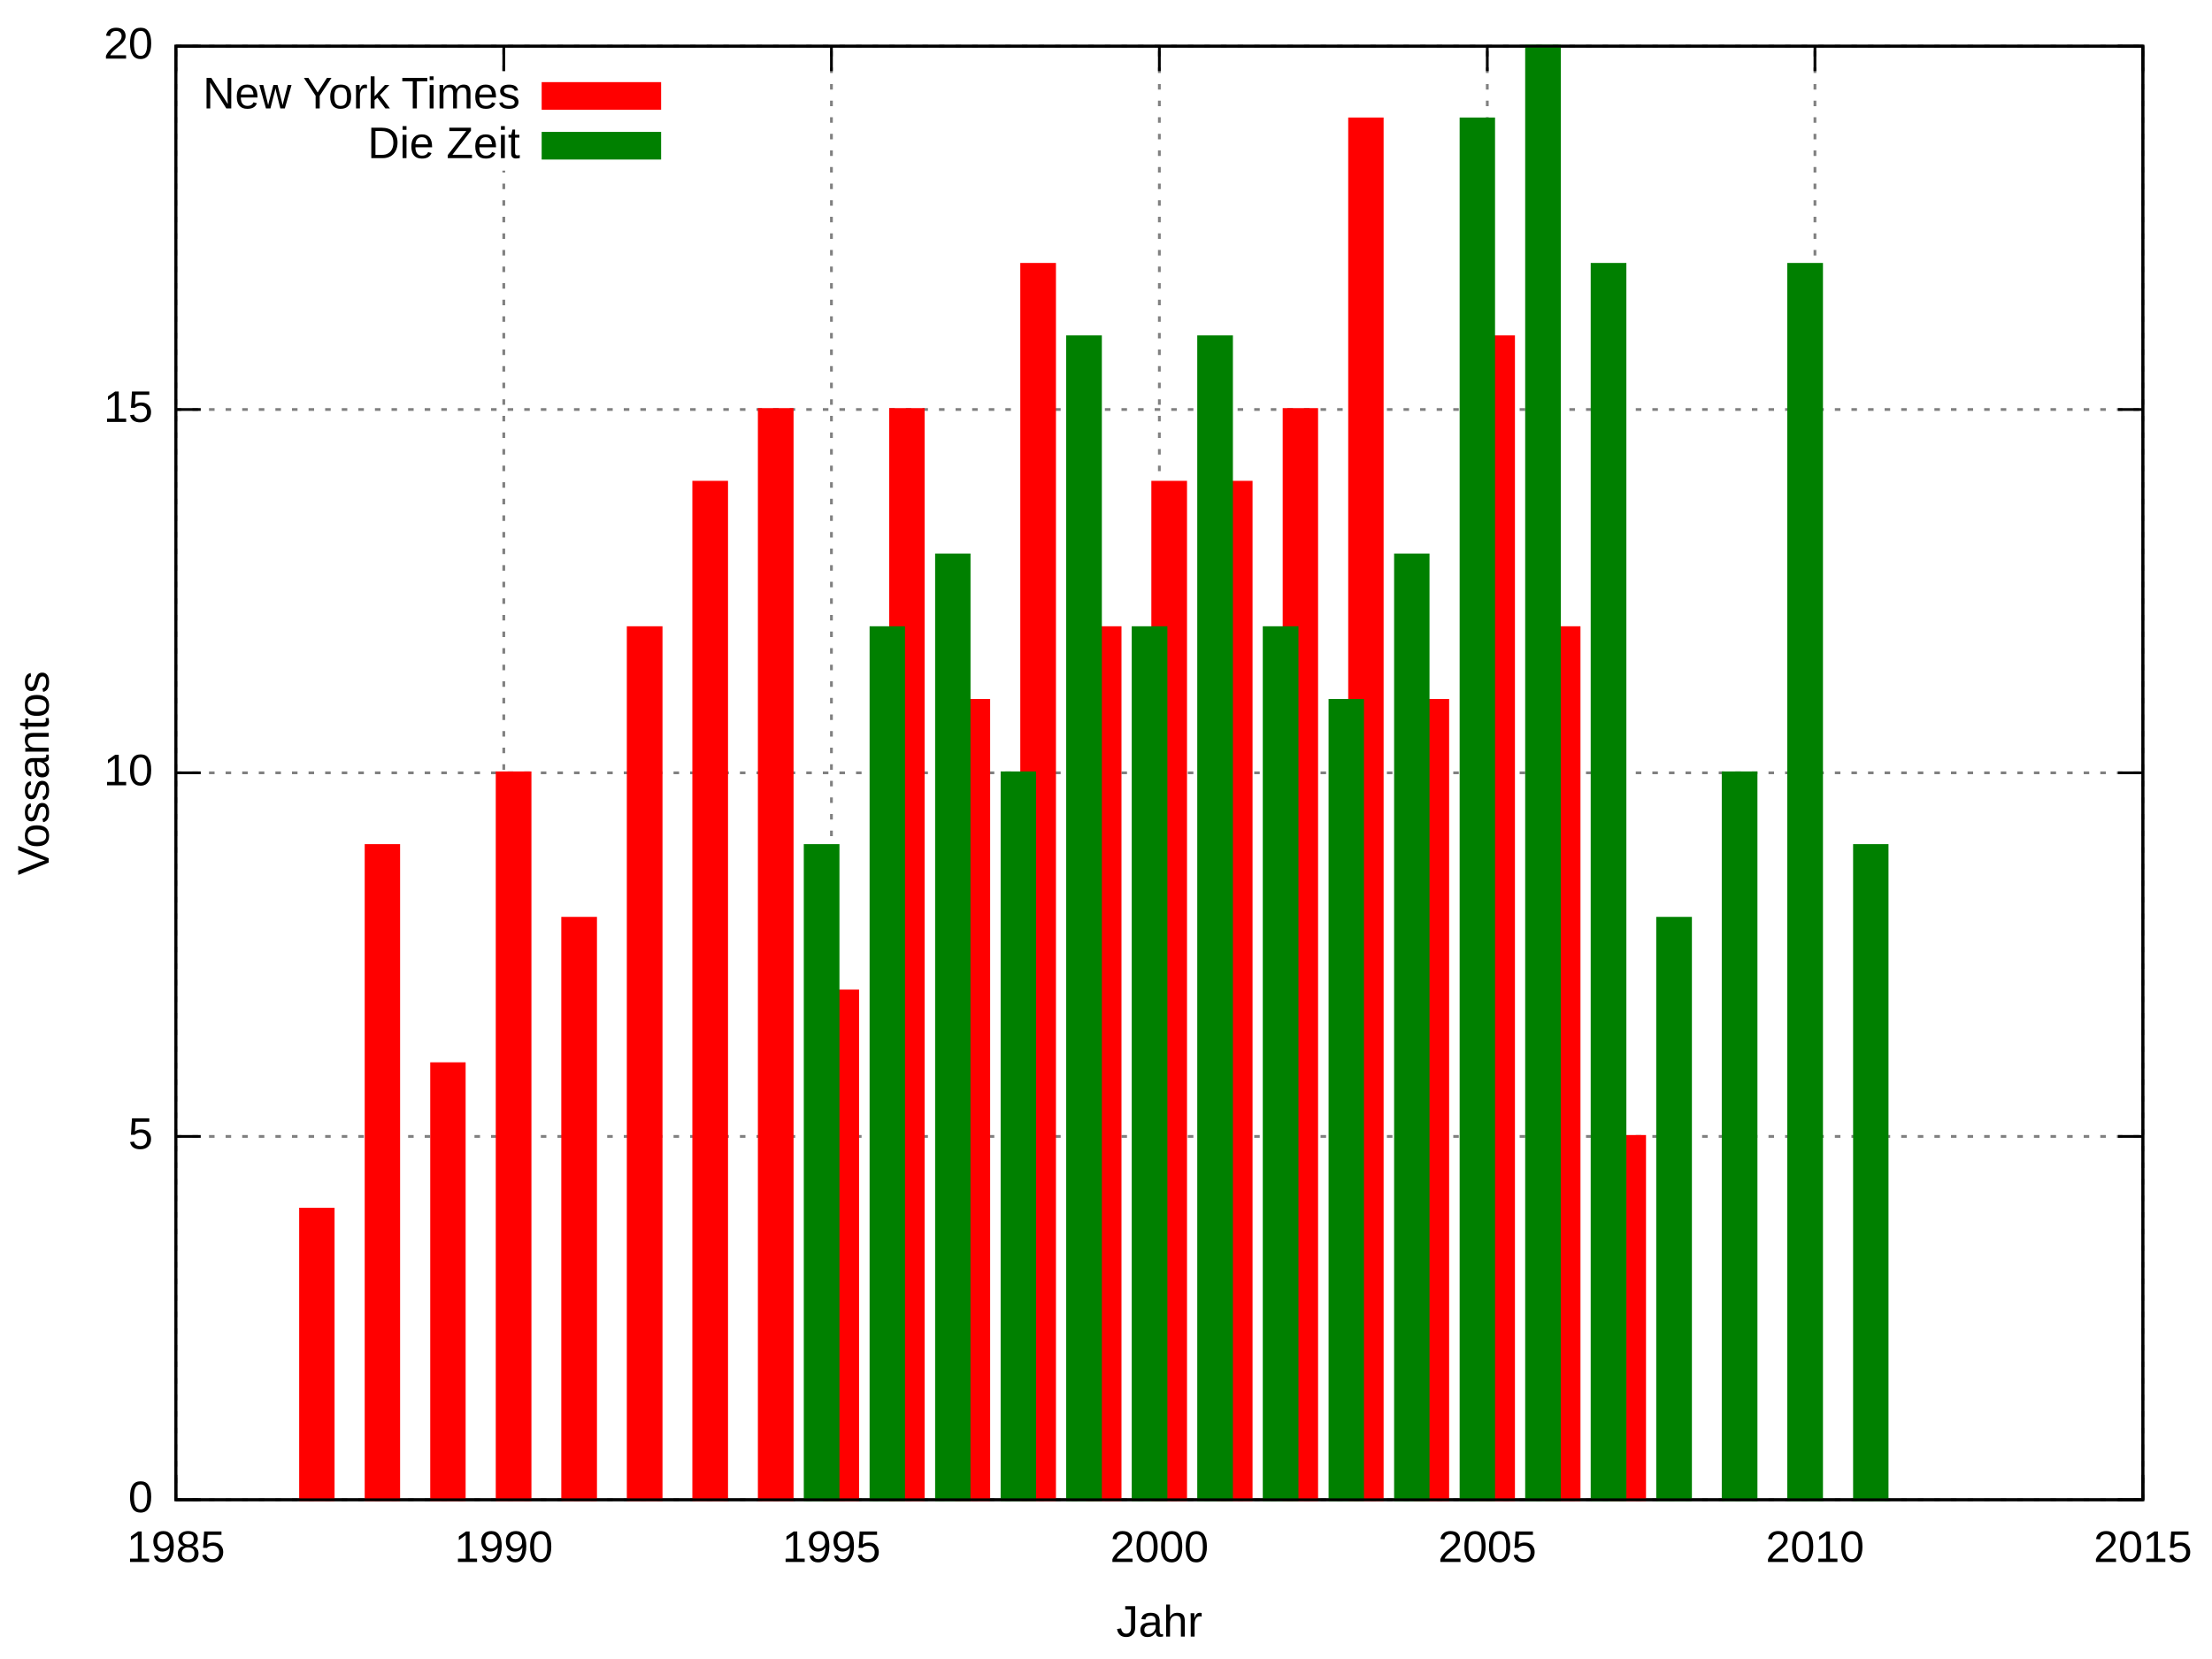
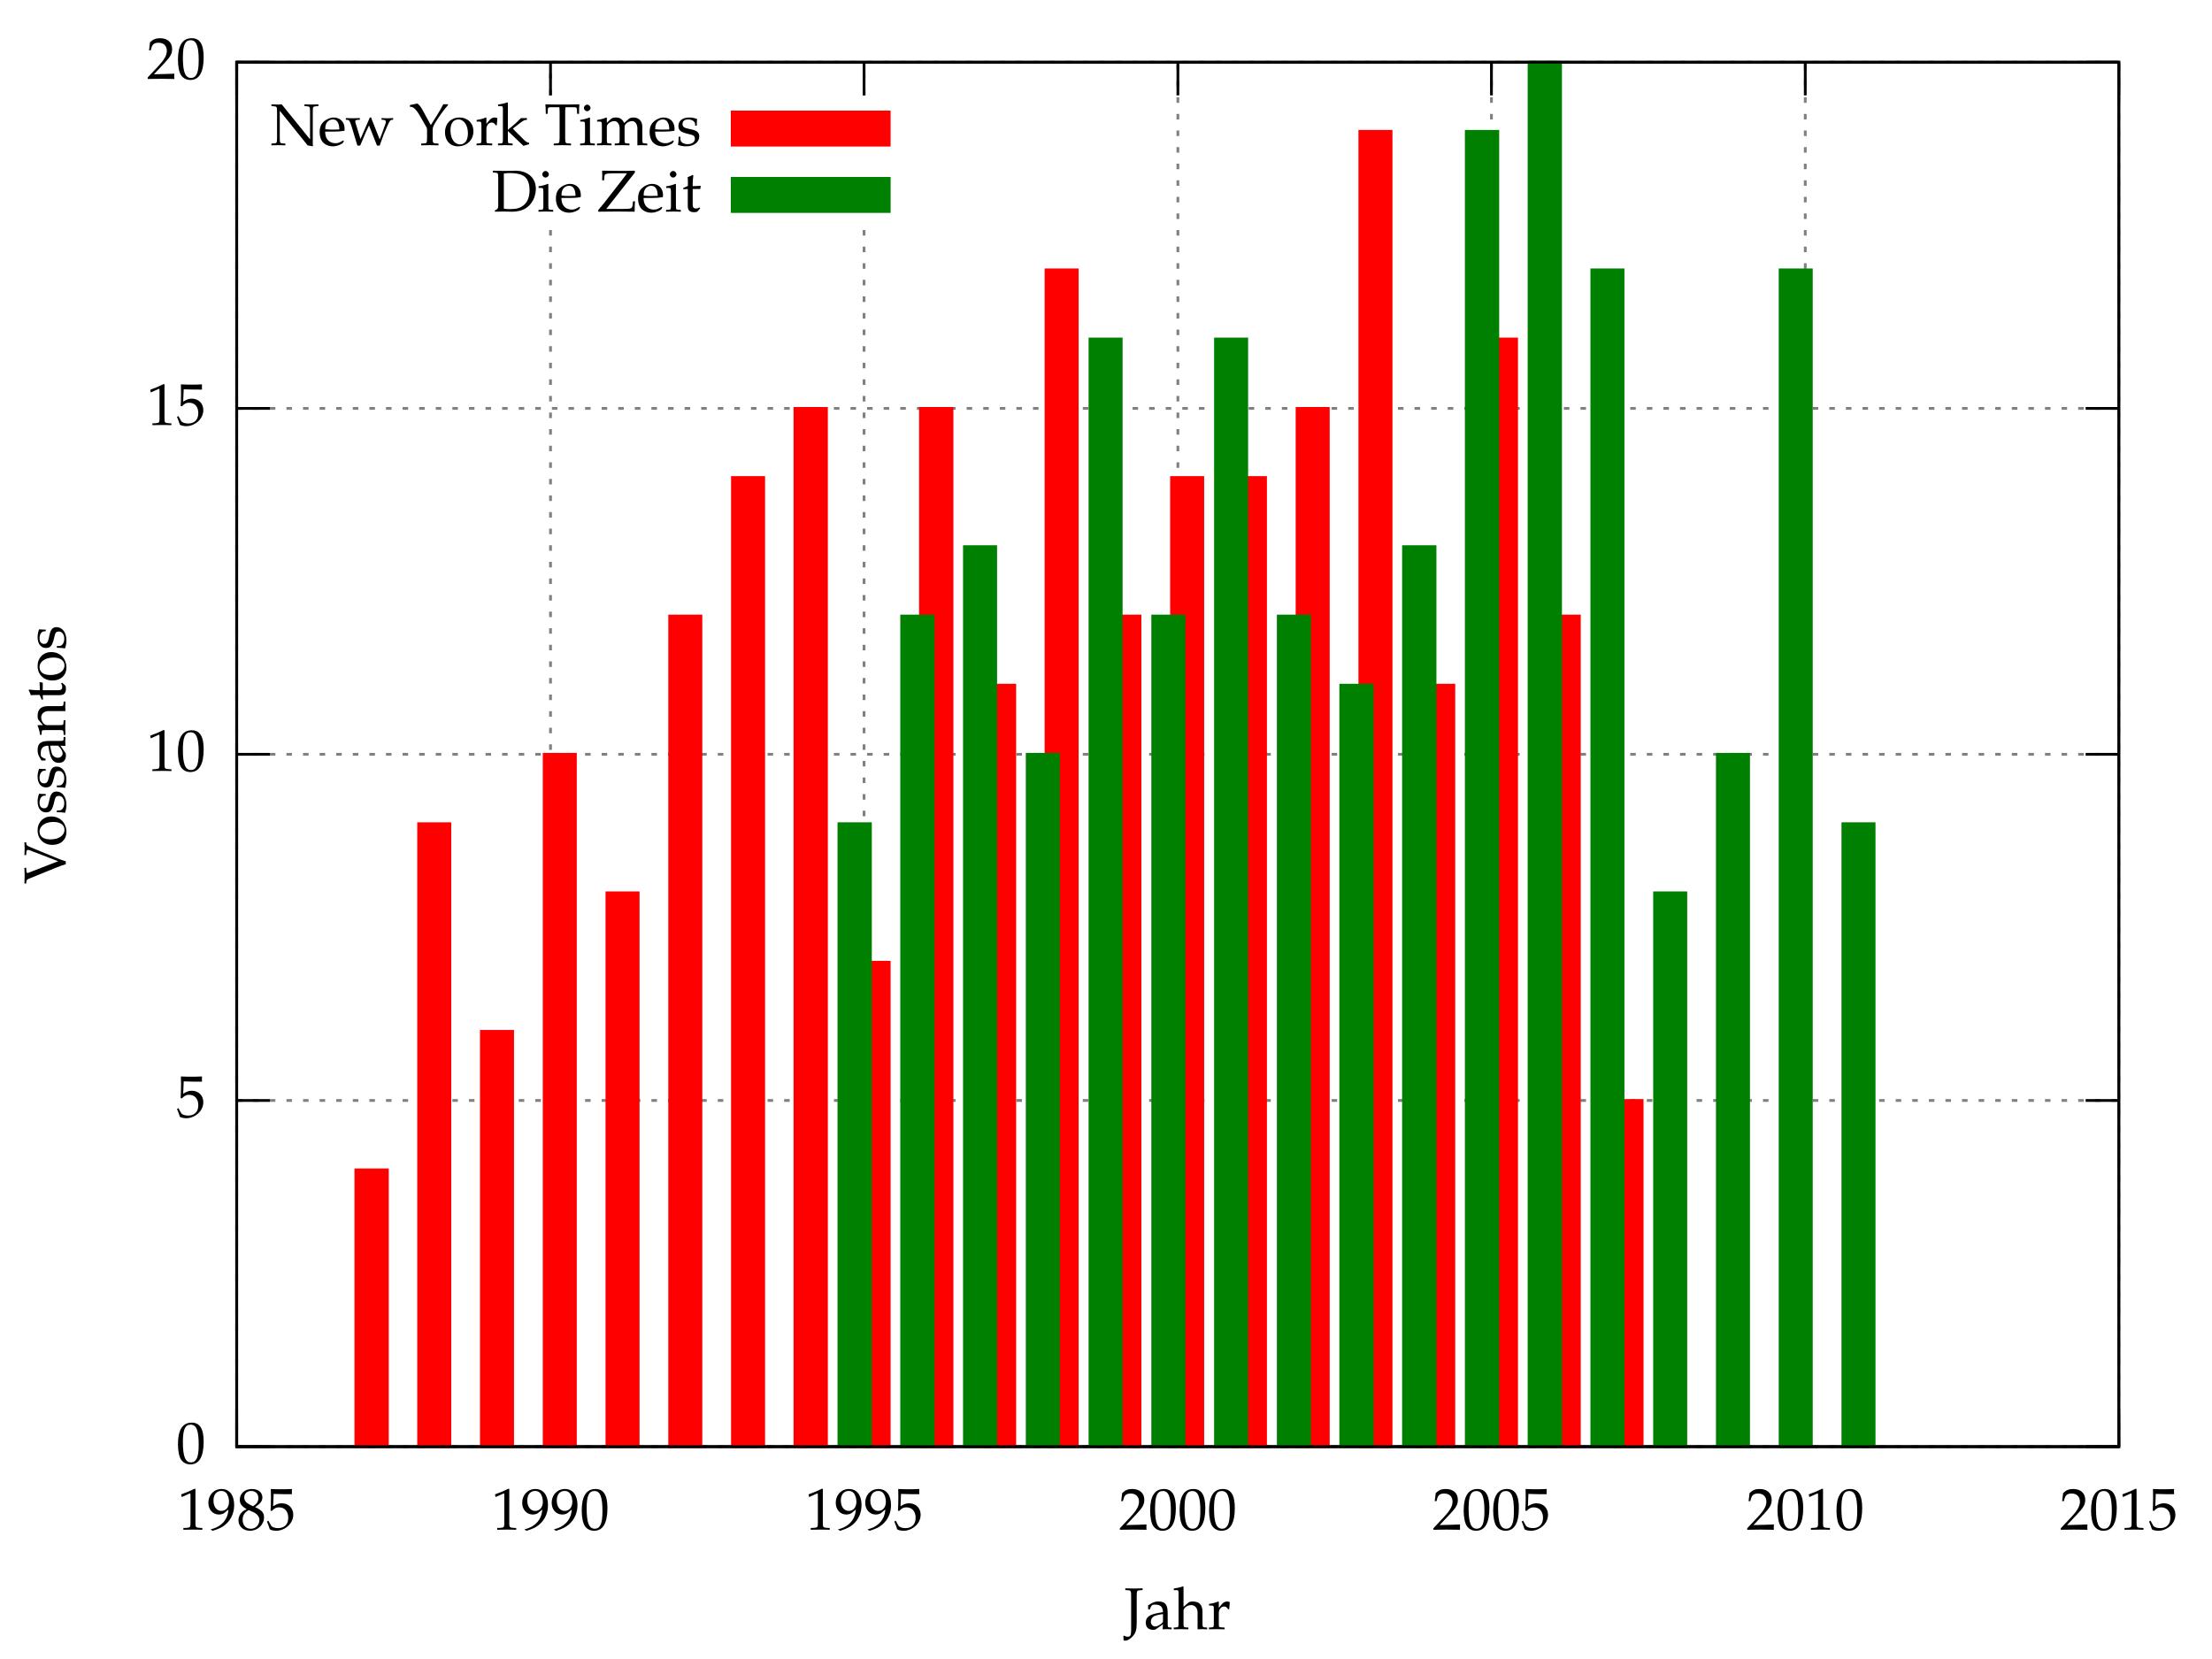
<svg xmlns="http://www.w3.org/2000/svg" xmlns:xlink="http://www.w3.org/1999/xlink" viewBox="0 0 800 600">
  <g id="gnuplot_canvas">
    <rect x="0" y="0" width="800" height="600" fill="none" />
    <defs>
      <circle id="gpDot" r="0.5" stroke-width="0.5" />
-       <path id="gpPt0" stroke-width="0.222" stroke="currentColor" d="M-1,0 h2 M0,-1 v2" />
-       <path id="gpPt1" stroke-width="0.222" stroke="currentColor" d="M-1,-1 L1,1 M1,-1 L-1,1" />
-       <path id="gpPt2" stroke-width="0.222" stroke="currentColor" d="M-1,0 L1,0 M0,-1 L0,1 M-1,-1 L1,1 M-1,1 L1,-1" />
-       <rect id="gpPt3" stroke-width="0.222" stroke="currentColor" x="-1" y="-1" width="2" height="2" />
-       <rect id="gpPt4" stroke-width="0.222" stroke="currentColor" fill="currentColor" x="-1" y="-1" width="2" height="2" />
-       <circle id="gpPt5" stroke-width="0.222" stroke="currentColor" cx="0" cy="0" r="1" />
+       <path id="gpPt0" stroke-width="0.167" stroke="currentColor" d="M-1,0 h2 M0,-1 v2" />
+       <path id="gpPt1" stroke-width="0.167" stroke="currentColor" d="M-1,-1 L1,1 M1,-1 L-1,1" />
+       <path id="gpPt2" stroke-width="0.167" stroke="currentColor" d="M-1,0 L1,0 M0,-1 L0,1 M-1,-1 L1,1 M-1,1 L1,-1" />
+       <rect id="gpPt3" stroke-width="0.167" stroke="currentColor" x="-1" y="-1" width="2" height="2" />
+       <rect id="gpPt4" stroke-width="0.167" stroke="currentColor" fill="currentColor" x="-1" y="-1" width="2" height="2" />
+       <circle id="gpPt5" stroke-width="0.167" stroke="currentColor" cx="0" cy="0" r="1" />
      <use xlink:href="#gpPt5" id="gpPt6" fill="currentColor" stroke="none" />
-       <path id="gpPt7" stroke-width="0.222" stroke="currentColor" d="M0,-1.33 L-1.33,0.67 L1.33,0.67 z" />
+       <path id="gpPt7" stroke-width="0.167" stroke="currentColor" d="M0,-1.33 L-1.33,0.67 L1.33,0.67 z" />
      <use xlink:href="#gpPt7" id="gpPt8" fill="currentColor" stroke="none" />
      <use xlink:href="#gpPt7" id="gpPt9" stroke="currentColor" transform="rotate(180)" />
      <use xlink:href="#gpPt9" id="gpPt10" fill="currentColor" stroke="none" />
      <use xlink:href="#gpPt3" id="gpPt11" stroke="currentColor" transform="rotate(45)" />
      <use xlink:href="#gpPt11" id="gpPt12" fill="currentColor" stroke="none" />
      <filter id="greybox" filterUnits="objectBoundingBox" x="0" y="0" height="1" width="1">
        <feFlood flood-color="lightgrey" flood-opacity="1" result="grey" />
        <feComposite in="SourceGraphic" in2="grey" operator="atop" />
      </filter>
    </defs>
    <g style="fill:none; color:white; stroke:currentColor; stroke-width:1.00; stroke-linecap:butt; stroke-linejoin:miter">
</g>
    <g style="fill:none; color:black; stroke:currentColor; stroke-width:1.00; stroke-linecap:butt; stroke-linejoin:miter">
</g>
    <g style="fill:none; color:gray; stroke:currentColor; stroke-width:1.00; stroke-linecap:butt; stroke-linejoin:miter">
-       <path stroke="gray" stroke-dasharray=" 2,4" class="gridline" d="M63.6,542.4 L775.0,542.4  " />
-     </g>
-     <g style="fill:none; color:black; stroke:currentColor; stroke-width:1.00; stroke-linecap:butt; stroke-linejoin:miter">
-       <path stroke="black" d="M63.6,542.4 L72.6,542.4 M775.0,542.4 L766.0,542.4  " />
-       <g transform="translate(55.3,546.9)" style="stroke:none; fill:black; font-family:Arial; font-size:12.00pt; text-anchor:end">
+       <path stroke="gray" stroke-dasharray=" 2,4" class="gridline" d="M85.6,523.2 L766.3,523.2  " />
+     </g>
+     <g style="fill:none; color:black; stroke:currentColor; stroke-width:1.00; stroke-linecap:butt; stroke-linejoin:miter">
+       <path stroke="black" d="M85.6,523.2 L97.6,523.2 M766.3,523.2 L754.3,523.2  " />
+       <g transform="translate(74.4,529.2)" style="stroke:none; fill:black; font-family:Palatino Linotype; font-size:16.00pt; text-anchor:end">
        <text>
          <tspan> 0</tspan>
        </text>
      </g>
    </g>
    <g style="fill:none; color:gray; stroke:currentColor; stroke-width:1.00; stroke-linecap:butt; stroke-linejoin:miter">
-       <path stroke="gray" stroke-dasharray=" 2,4" class="gridline" d="M63.6,411.0 L775.0,411.0  " />
-     </g>
-     <g style="fill:none; color:black; stroke:currentColor; stroke-width:1.00; stroke-linecap:butt; stroke-linejoin:miter">
-       <path stroke="black" d="M63.6,411.0 L72.6,411.0 M775.0,411.0 L766.0,411.0  " />
-       <g transform="translate(55.3,415.5)" style="stroke:none; fill:black; font-family:Arial; font-size:12.00pt; text-anchor:end">
+       <path stroke="gray" stroke-dasharray=" 2,4" class="gridline" d="M85.6,398.0 L766.3,398.0  " />
+     </g>
+     <g style="fill:none; color:black; stroke:currentColor; stroke-width:1.00; stroke-linecap:butt; stroke-linejoin:miter">
+       <path stroke="black" d="M85.6,398.0 L97.6,398.0 M766.3,398.0 L754.3,398.0  " />
+       <g transform="translate(74.4,404.0)" style="stroke:none; fill:black; font-family:Palatino Linotype; font-size:16.00pt; text-anchor:end">
        <text>
          <tspan> 5</tspan>
        </text>
      </g>
    </g>
    <g style="fill:none; color:gray; stroke:currentColor; stroke-width:1.00; stroke-linecap:butt; stroke-linejoin:miter">
-       <path stroke="gray" stroke-dasharray=" 2,4" class="gridline" d="M63.6,279.5 L775.0,279.5  " />
-     </g>
-     <g style="fill:none; color:black; stroke:currentColor; stroke-width:1.00; stroke-linecap:butt; stroke-linejoin:miter">
-       <path stroke="black" d="M63.6,279.5 L72.6,279.5 M775.0,279.5 L766.0,279.5  " />
-       <g transform="translate(55.3,284.0)" style="stroke:none; fill:black; font-family:Arial; font-size:12.00pt; text-anchor:end">
+       <path stroke="gray" stroke-dasharray=" 2,4" class="gridline" d="M85.6,272.8 L766.3,272.8  " />
+     </g>
+     <g style="fill:none; color:black; stroke:currentColor; stroke-width:1.00; stroke-linecap:butt; stroke-linejoin:miter">
+       <path stroke="black" d="M85.6,272.8 L97.6,272.8 M766.3,272.8 L754.3,272.8  " />
+       <g transform="translate(74.4,278.8)" style="stroke:none; fill:black; font-family:Palatino Linotype; font-size:16.00pt; text-anchor:end">
        <text>
          <tspan> 10</tspan>
        </text>
      </g>
    </g>
    <g style="fill:none; color:gray; stroke:currentColor; stroke-width:1.00; stroke-linecap:butt; stroke-linejoin:miter">
-       <path stroke="gray" stroke-dasharray=" 2,4" class="gridline" d="M63.6,148.1 L775.0,148.1  " />
-     </g>
-     <g style="fill:none; color:black; stroke:currentColor; stroke-width:1.00; stroke-linecap:butt; stroke-linejoin:miter">
-       <path stroke="black" d="M63.6,148.1 L72.6,148.1 M775.0,148.1 L766.0,148.1  " />
-       <g transform="translate(55.3,152.6)" style="stroke:none; fill:black; font-family:Arial; font-size:12.00pt; text-anchor:end">
+       <path stroke="gray" stroke-dasharray=" 2,4" class="gridline" d="M85.6,147.7 L766.3,147.7  " />
+     </g>
+     <g style="fill:none; color:black; stroke:currentColor; stroke-width:1.00; stroke-linecap:butt; stroke-linejoin:miter">
+       <path stroke="black" d="M85.6,147.7 L97.6,147.7 M766.3,147.7 L754.3,147.7  " />
+       <g transform="translate(74.4,153.7)" style="stroke:none; fill:black; font-family:Palatino Linotype; font-size:16.00pt; text-anchor:end">
        <text>
          <tspan> 15</tspan>
        </text>
      </g>
    </g>
    <g style="fill:none; color:gray; stroke:currentColor; stroke-width:1.00; stroke-linecap:butt; stroke-linejoin:miter">
-       <path stroke="gray" stroke-dasharray=" 2,4" class="gridline" d="M63.6,16.7 L775.0,16.7  " />
-     </g>
-     <g style="fill:none; color:black; stroke:currentColor; stroke-width:1.00; stroke-linecap:butt; stroke-linejoin:miter">
-       <path stroke="black" d="M63.6,16.7 L72.6,16.7 M775.0,16.7 L766.0,16.7  " />
-       <g transform="translate(55.3,21.2)" style="stroke:none; fill:black; font-family:Arial; font-size:12.00pt; text-anchor:end">
+       <path stroke="gray" stroke-dasharray=" 2,4" class="gridline" d="M85.6,22.5 L766.3,22.5  " />
+     </g>
+     <g style="fill:none; color:black; stroke:currentColor; stroke-width:1.00; stroke-linecap:butt; stroke-linejoin:miter">
+       <path stroke="black" d="M85.6,22.5 L97.6,22.5 M766.3,22.5 L754.3,22.5  " />
+       <g transform="translate(74.4,28.5)" style="stroke:none; fill:black; font-family:Palatino Linotype; font-size:16.00pt; text-anchor:end">
        <text>
          <tspan> 20</tspan>
        </text>
      </g>
    </g>
    <g style="fill:none; color:gray; stroke:currentColor; stroke-width:1.00; stroke-linecap:butt; stroke-linejoin:miter">
-       <path stroke="gray" stroke-dasharray=" 2,4" class="gridline" d="M63.6,542.4 L63.6,16.7  " />
-     </g>
-     <g style="fill:none; color:black; stroke:currentColor; stroke-width:1.00; stroke-linecap:butt; stroke-linejoin:miter">
-       <path stroke="black" d="M63.6,542.4 L63.6,533.4 M63.6,16.7 L63.6,25.7  " />
-       <g transform="translate(63.6,564.9)" style="stroke:none; fill:black; font-family:Arial; font-size:12.00pt; text-anchor:middle">
+       <path stroke="gray" stroke-dasharray=" 2,4" class="gridline" d="M85.6,523.2 L85.6,22.5  " />
+     </g>
+     <g style="fill:none; color:black; stroke:currentColor; stroke-width:1.00; stroke-linecap:butt; stroke-linejoin:miter">
+       <path stroke="black" d="M85.6,523.2 L85.6,511.2 M85.6,22.5 L85.6,34.5  " />
+       <g transform="translate(85.6,553.2)" style="stroke:none; fill:black; font-family:Palatino Linotype; font-size:16.00pt; text-anchor:middle">
        <text>
          <tspan> 1985</tspan>
        </text>
      </g>
    </g>
    <g style="fill:none; color:gray; stroke:currentColor; stroke-width:1.00; stroke-linecap:butt; stroke-linejoin:miter">
-       <path stroke="gray" stroke-dasharray=" 2,4" class="gridline" d="M182.2,542.4 L182.2,61.7 M182.2,25.7 L182.2,16.7  " />
-     </g>
-     <g style="fill:none; color:black; stroke:currentColor; stroke-width:1.00; stroke-linecap:butt; stroke-linejoin:miter">
-       <path stroke="black" d="M182.2,542.4 L182.2,533.4 M182.2,16.7 L182.2,25.7  " />
-       <g transform="translate(182.2,564.9)" style="stroke:none; fill:black; font-family:Arial; font-size:12.00pt; text-anchor:middle">
+       <path stroke="gray" stroke-dasharray=" 2,4" class="gridline" d="M199.1,523.2 L199.1,82.5 M199.1,34.5 L199.1,22.5  " />
+     </g>
+     <g style="fill:none; color:black; stroke:currentColor; stroke-width:1.00; stroke-linecap:butt; stroke-linejoin:miter">
+       <path stroke="black" d="M199.1,523.2 L199.1,511.2 M199.1,22.5 L199.1,34.5  " />
+       <g transform="translate(199.1,553.2)" style="stroke:none; fill:black; font-family:Palatino Linotype; font-size:16.00pt; text-anchor:middle">
        <text>
          <tspan> 1990</tspan>
        </text>
      </g>
    </g>
    <g style="fill:none; color:gray; stroke:currentColor; stroke-width:1.00; stroke-linecap:butt; stroke-linejoin:miter">
-       <path stroke="gray" stroke-dasharray=" 2,4" class="gridline" d="M300.7,542.4 L300.7,16.7  " />
-     </g>
-     <g style="fill:none; color:black; stroke:currentColor; stroke-width:1.00; stroke-linecap:butt; stroke-linejoin:miter">
-       <path stroke="black" d="M300.7,542.4 L300.7,533.4 M300.7,16.7 L300.7,25.7  " />
-       <g transform="translate(300.7,564.9)" style="stroke:none; fill:black; font-family:Arial; font-size:12.00pt; text-anchor:middle">
+       <path stroke="gray" stroke-dasharray=" 2,4" class="gridline" d="M312.5,523.2 L312.5,82.5 M312.5,34.5 L312.5,22.5  " />
+     </g>
+     <g style="fill:none; color:black; stroke:currentColor; stroke-width:1.00; stroke-linecap:butt; stroke-linejoin:miter">
+       <path stroke="black" d="M312.5,523.2 L312.5,511.2 M312.5,22.5 L312.5,34.5  " />
+       <g transform="translate(312.5,553.2)" style="stroke:none; fill:black; font-family:Palatino Linotype; font-size:16.00pt; text-anchor:middle">
        <text>
          <tspan> 1995</tspan>
        </text>
      </g>
    </g>
    <g style="fill:none; color:gray; stroke:currentColor; stroke-width:1.00; stroke-linecap:butt; stroke-linejoin:miter">
-       <path stroke="gray" stroke-dasharray=" 2,4" class="gridline" d="M419.3,542.4 L419.3,16.7  " />
-     </g>
-     <g style="fill:none; color:black; stroke:currentColor; stroke-width:1.00; stroke-linecap:butt; stroke-linejoin:miter">
-       <path stroke="black" d="M419.3,542.4 L419.3,533.4 M419.3,16.7 L419.3,25.7  " />
-       <g transform="translate(419.3,564.9)" style="stroke:none; fill:black; font-family:Arial; font-size:12.00pt; text-anchor:middle">
+       <path stroke="gray" stroke-dasharray=" 2,4" class="gridline" d="M426.0,523.2 L426.0,22.5  " />
+     </g>
+     <g style="fill:none; color:black; stroke:currentColor; stroke-width:1.00; stroke-linecap:butt; stroke-linejoin:miter">
+       <path stroke="black" d="M426.0,523.2 L426.0,511.2 M426.0,22.5 L426.0,34.5  " />
+       <g transform="translate(426.0,553.2)" style="stroke:none; fill:black; font-family:Palatino Linotype; font-size:16.00pt; text-anchor:middle">
        <text>
          <tspan> 2000</tspan>
        </text>
      </g>
    </g>
    <g style="fill:none; color:gray; stroke:currentColor; stroke-width:1.00; stroke-linecap:butt; stroke-linejoin:miter">
-       <path stroke="gray" stroke-dasharray=" 2,4" class="gridline" d="M537.9,542.4 L537.9,16.7  " />
-     </g>
-     <g style="fill:none; color:black; stroke:currentColor; stroke-width:1.00; stroke-linecap:butt; stroke-linejoin:miter">
-       <path stroke="black" d="M537.9,542.4 L537.9,533.4 M537.9,16.7 L537.9,25.7  " />
-       <g transform="translate(537.9,564.9)" style="stroke:none; fill:black; font-family:Arial; font-size:12.00pt; text-anchor:middle">
+       <path stroke="gray" stroke-dasharray=" 2,4" class="gridline" d="M539.4,523.2 L539.4,22.5  " />
+     </g>
+     <g style="fill:none; color:black; stroke:currentColor; stroke-width:1.00; stroke-linecap:butt; stroke-linejoin:miter">
+       <path stroke="black" d="M539.4,523.2 L539.4,511.2 M539.4,22.5 L539.4,34.5  " />
+       <g transform="translate(539.4,553.2)" style="stroke:none; fill:black; font-family:Palatino Linotype; font-size:16.00pt; text-anchor:middle">
        <text>
          <tspan> 2005</tspan>
        </text>
      </g>
    </g>
    <g style="fill:none; color:gray; stroke:currentColor; stroke-width:1.00; stroke-linecap:butt; stroke-linejoin:miter">
-       <path stroke="gray" stroke-dasharray=" 2,4" class="gridline" d="M656.4,542.4 L656.4,16.7  " />
-     </g>
-     <g style="fill:none; color:black; stroke:currentColor; stroke-width:1.00; stroke-linecap:butt; stroke-linejoin:miter">
-       <path stroke="black" d="M656.4,542.4 L656.4,533.4 M656.4,16.7 L656.4,25.7  " />
-       <g transform="translate(656.4,564.9)" style="stroke:none; fill:black; font-family:Arial; font-size:12.00pt; text-anchor:middle">
+       <path stroke="gray" stroke-dasharray=" 2,4" class="gridline" d="M652.9,523.2 L652.9,22.5  " />
+     </g>
+     <g style="fill:none; color:black; stroke:currentColor; stroke-width:1.00; stroke-linecap:butt; stroke-linejoin:miter">
+       <path stroke="black" d="M652.9,523.2 L652.9,511.2 M652.9,22.5 L652.9,34.5  " />
+       <g transform="translate(652.9,553.2)" style="stroke:none; fill:black; font-family:Palatino Linotype; font-size:16.00pt; text-anchor:middle">
        <text>
          <tspan> 2010</tspan>
        </text>
      </g>
    </g>
    <g style="fill:none; color:gray; stroke:currentColor; stroke-width:1.00; stroke-linecap:butt; stroke-linejoin:miter">
-       <path stroke="gray" stroke-dasharray=" 2,4" class="gridline" d="M775.0,542.4 L775.0,16.7  " />
-     </g>
-     <g style="fill:none; color:black; stroke:currentColor; stroke-width:1.00; stroke-linecap:butt; stroke-linejoin:miter">
-       <path stroke="black" d="M775.0,542.4 L775.0,533.4 M775.0,16.7 L775.0,25.7  " />
-       <g transform="translate(775.0,564.9)" style="stroke:none; fill:black; font-family:Arial; font-size:12.00pt; text-anchor:middle">
+       <path stroke="gray" stroke-dasharray=" 2,4" class="gridline" d="M766.3,523.2 L766.3,22.5  " />
+     </g>
+     <g style="fill:none; color:black; stroke:currentColor; stroke-width:1.00; stroke-linecap:butt; stroke-linejoin:miter">
+       <path stroke="black" d="M766.3,523.2 L766.3,511.2 M766.3,22.5 L766.3,34.5  " />
+       <g transform="translate(766.3,553.2)" style="stroke:none; fill:black; font-family:Palatino Linotype; font-size:16.00pt; text-anchor:middle">
        <text>
          <tspan> 2015</tspan>
        </text>
      </g>
-       <path stroke="black" d="M63.6,16.7 L63.6,542.4 L775.0,542.4 L775.0,16.7 L63.6,16.7 Z  " />
-       <g transform="translate(17.6,279.6) rotate(270)" style="stroke:none; fill:black; font-family:Arial; font-size:12.00pt; text-anchor:middle">
+       <path stroke="black" d="M85.6,22.5 L85.6,523.2 L766.3,523.2 L766.3,22.5 L85.6,22.5 Z  " />
+       <g transform="translate(23.6,272.9) rotate(270)" style="stroke:none; fill:black; font-family:Palatino Linotype; font-size:16.00pt; text-anchor:middle">
        <text>
          <tspan>Vossantos</tspan>
        </text>
      </g>
-       <g transform="translate(419.3,591.9)" style="stroke:none; fill:black; font-family:Arial; font-size:12.00pt; text-anchor:middle">
+       <g transform="translate(425.9,589.2)" style="stroke:none; fill:black; font-family:Palatino Linotype; font-size:16.00pt; text-anchor:middle">
        <text>
          <tspan>Jahr</tspan>
        </text>
      </g>
    </g>
    <g id="gnuplot_plot_1">
      <g style="fill:none; color:red; stroke:currentColor; stroke-width:1.00; stroke-linecap:butt; stroke-linejoin:miter">
-         <g transform="translate(188.1,39.2)" style="stroke:none; fill:black; font-family:Arial; font-size:12.00pt; text-anchor:end">
+         <g transform="translate(253.6,52.5)" style="stroke:none; fill:black; font-family:Palatino Linotype; font-size:16.00pt; text-anchor:end">
          <text>
            <tspan>New York Times</tspan>
          </text>
        </g>
        <g style="stroke:none; shape-rendering:crispEdges">
-           <polygon fill="currentColor" points="196.4,39.2 238.6,39.2 238.6,30.2 196.4,30.2 " />
-         </g>
-         <path d="M196.4,39.2 L238.6,39.2 L238.6,30.2 L196.4,30.2 L196.4,39.2 Z  " />
-         <g style="stroke:none; shape-rendering:crispEdges">
-           <polygon fill="currentColor" points="108.7,542.4 120.6,542.4 120.6,437.2 108.7,437.2 " />
-         </g>
-         <path d="M108.7,542.4 L108.7,437.3 L120.5,437.3 L120.5,542.4 L108.7,542.4 Z  " />
-         <g style="stroke:none; shape-rendering:crispEdges">
-           <polygon fill="currentColor" points="132.4,542.4 144.3,542.4 144.3,305.7 132.4,305.7 " />
-         </g>
-         <path d="M132.4,542.4 L132.4,305.8 L144.2,305.8 L144.2,542.4 L132.4,542.4 Z  " />
-         <g style="stroke:none; shape-rendering:crispEdges">
-           <polygon fill="currentColor" points="156.1,542.4 168.0,542.4 168.0,384.6 156.1,384.6 " />
-         </g>
-         <path d="M156.1,542.4 L156.1,384.7 L167.9,384.7 L167.9,542.4 L156.1,542.4 Z  " />
-         <g style="stroke:none; shape-rendering:crispEdges">
-           <polygon fill="currentColor" points="179.8,542.4 191.8,542.4 191.8,279.4 179.8,279.4 " />
-         </g>
-         <path d="M179.8,542.4 L179.8,279.5 L191.7,279.5 L191.7,542.4 L179.8,542.4 Z  " />
-         <g style="stroke:none; shape-rendering:crispEdges">
-           <polygon fill="currentColor" points="203.5,542.4 215.5,542.4 215.5,332.0 203.5,332.0 " />
-         </g>
-         <path d="M203.5,542.4 L203.5,332.1 L215.4,332.1 L215.4,542.4 L203.5,542.4 Z  " />
-         <g style="stroke:none; shape-rendering:crispEdges">
-           <polygon fill="currentColor" points="227.2,542.4 239.2,542.4 239.2,226.9 227.2,226.9 " />
-         </g>
-         <path d="M227.2,542.4 L227.2,227.0 L239.1,227.0 L239.1,542.4 L227.2,542.4 Z  " />
-         <g style="stroke:none; shape-rendering:crispEdges">
-           <polygon fill="currentColor" points="250.9,542.4 262.9,542.4 262.9,174.3 250.9,174.3 " />
-         </g>
-         <path d="M250.9,542.4 L250.9,174.4 L262.8,174.4 L262.8,542.4 L250.9,542.4 Z  " />
-         <g style="stroke:none; shape-rendering:crispEdges">
-           <polygon fill="currentColor" points="274.6,542.4 286.6,542.4 286.6,148.0 274.6,148.0 " />
-         </g>
-         <path d="M274.6,542.4 L274.6,148.1 L286.5,148.1 L286.5,542.4 L274.6,542.4 Z  " />
-         <g style="stroke:none; shape-rendering:crispEdges">
-           <polygon fill="currentColor" points="298.4,542.4 310.3,542.4 310.3,358.3 298.4,358.3 " />
-         </g>
-         <path d="M298.4,542.4 L298.4,358.4 L310.2,358.4 L310.2,542.4 L298.4,542.4 Z  " />
-         <g style="stroke:none; shape-rendering:crispEdges">
-           <polygon fill="currentColor" points="322.1,542.4 334.0,542.4 334.0,148.0 322.1,148.0 " />
-         </g>
-         <path d="M322.1,542.4 L322.1,148.1 L333.9,148.1 L333.9,542.4 L322.1,542.4 Z  " />
-         <g style="stroke:none; shape-rendering:crispEdges">
-           <polygon fill="currentColor" points="345.8,542.4 357.7,542.4 357.7,253.2 345.8,253.2 " />
-         </g>
-         <path d="M345.8,542.4 L345.8,253.3 L357.6,253.3 L357.6,542.4 L345.8,542.4 Z  " />
-         <g style="stroke:none; shape-rendering:crispEdges">
-           <polygon fill="currentColor" points="369.5,542.4 381.5,542.4 381.5,95.5 369.5,95.5 " />
-         </g>
-         <path d="M369.5,542.4 L369.5,95.6 L381.4,95.6 L381.4,542.4 L369.5,542.4 Z  " />
-         <g style="stroke:none; shape-rendering:crispEdges">
-           <polygon fill="currentColor" points="393.2,542.4 405.2,542.4 405.2,226.9 393.2,226.9 " />
-         </g>
-         <path d="M393.2,542.4 L393.2,227.0 L405.1,227.0 L405.1,542.4 L393.2,542.4 Z  " />
-         <g style="stroke:none; shape-rendering:crispEdges">
-           <polygon fill="currentColor" points="416.9,542.4 428.9,542.4 428.9,174.3 416.9,174.3 " />
-         </g>
-         <path d="M416.9,542.4 L416.9,174.4 L428.8,174.4 L428.8,542.4 L416.9,542.4 Z  " />
-         <g style="stroke:none; shape-rendering:crispEdges">
-           <polygon fill="currentColor" points="440.6,542.4 452.6,542.4 452.6,174.3 440.6,174.3 " />
-         </g>
-         <path d="M440.6,542.4 L440.6,174.4 L452.5,174.4 L452.5,542.4 L440.6,542.4 Z  " />
-         <g style="stroke:none; shape-rendering:crispEdges">
-           <polygon fill="currentColor" points="464.4,542.4 476.3,542.4 476.3,148.0 464.4,148.0 " />
-         </g>
-         <path d="M464.4,542.4 L464.4,148.1 L476.2,148.1 L476.2,542.4 L464.4,542.4 Z  " />
-         <g style="stroke:none; shape-rendering:crispEdges">
-           <polygon fill="currentColor" points="488.1,542.4 500.0,542.4 500.0,42.9 488.1,42.9 " />
-         </g>
-         <path d="M488.1,542.4 L488.1,43.0 L499.9,43.0 L499.9,542.4 L488.1,542.4 Z  " />
-         <g style="stroke:none; shape-rendering:crispEdges">
-           <polygon fill="currentColor" points="511.8,542.4 523.7,542.4 523.7,253.2 511.8,253.2 " />
-         </g>
-         <path d="M511.8,542.4 L511.8,253.3 L523.6,253.3 L523.6,542.4 L511.8,542.4 Z  " />
-         <g style="stroke:none; shape-rendering:crispEdges">
-           <polygon fill="currentColor" points="535.5,542.4 547.5,542.4 547.5,121.7 535.5,121.7 " />
-         </g>
-         <path d="M535.5,542.4 L535.5,121.8 L547.4,121.8 L547.4,542.4 L535.5,542.4 Z  " />
-         <g style="stroke:none; shape-rendering:crispEdges">
-           <polygon fill="currentColor" points="559.2,542.4 571.2,542.4 571.2,226.9 559.2,226.9 " />
-         </g>
-         <path d="M559.2,542.4 L559.2,227.0 L571.1,227.0 L571.1,542.4 L559.2,542.4 Z  " />
-         <g style="stroke:none; shape-rendering:crispEdges">
-           <polygon fill="currentColor" points="582.9,542.4 594.9,542.4 594.9,410.9 582.9,410.9 " />
-         </g>
-         <path d="M582.9,542.4 L582.9,411.0 L594.8,411.0 L594.8,542.4 L582.9,542.4 Z  " />
+           <polygon fill="currentColor" points="264.8,52.5 321.6,52.5 321.6,40.5 264.8,40.5 " />
+         </g>
+         <path d="M264.8,52.5 L321.6,52.5 L321.6,40.5 L264.8,40.5 L264.8,52.5 Z  " />
+         <g style="stroke:none; shape-rendering:crispEdges">
+           <polygon fill="currentColor" points="128.7,523.2 140.2,523.2 140.2,423.0 128.7,423.0 " />
+         </g>
+         <path d="M128.7,523.2 L128.7,423.1 L140.1,423.1 L140.1,523.2 L128.7,523.2 Z  " />
+         <g style="stroke:none; shape-rendering:crispEdges">
+           <polygon fill="currentColor" points="151.4,523.2 162.8,523.2 162.8,297.8 151.4,297.8 " />
+         </g>
+         <path d="M151.4,523.2 L151.4,297.9 L162.7,297.9 L162.7,523.2 L151.4,523.2 Z  " />
+         <g style="stroke:none; shape-rendering:crispEdges">
+           <polygon fill="currentColor" points="174.1,523.2 185.5,523.2 185.5,372.9 174.1,372.9 " />
+         </g>
+         <path d="M174.1,523.2 L174.1,373.0 L185.4,373.0 L185.4,523.2 L174.1,523.2 Z  " />
+         <g style="stroke:none; shape-rendering:crispEdges">
+           <polygon fill="currentColor" points="196.8,523.2 208.2,523.2 208.2,272.7 196.8,272.7 " />
+         </g>
+         <path d="M196.8,523.2 L196.8,272.8 L208.1,272.8 L208.1,523.2 L196.8,523.2 Z  " />
+         <g style="stroke:none; shape-rendering:crispEdges">
+           <polygon fill="currentColor" points="219.5,523.2 230.9,523.2 230.9,322.8 219.5,322.8 " />
+         </g>
+         <path d="M219.5,523.2 L219.5,322.9 L230.8,322.9 L230.8,523.2 L219.5,523.2 Z  " />
+         <g style="stroke:none; shape-rendering:crispEdges">
+           <polygon fill="currentColor" points="242.2,523.2 253.6,523.2 253.6,222.7 242.2,222.7 " />
+         </g>
+         <path d="M242.2,523.2 L242.2,222.8 L253.5,222.8 L253.5,523.2 L242.2,523.2 Z  " />
+         <g style="stroke:none; shape-rendering:crispEdges">
+           <polygon fill="currentColor" points="264.9,523.2 276.3,523.2 276.3,172.6 264.9,172.6 " />
+         </g>
+         <path d="M264.9,523.2 L264.9,172.7 L276.2,172.7 L276.2,523.2 L264.9,523.2 Z  " />
+         <g style="stroke:none; shape-rendering:crispEdges">
+           <polygon fill="currentColor" points="287.5,523.2 299.0,523.2 299.0,147.6 287.5,147.6 " />
+         </g>
+         <path d="M287.5,523.2 L287.5,147.7 L298.9,147.7 L298.9,523.2 L287.5,523.2 Z  " />
+         <g style="stroke:none; shape-rendering:crispEdges">
+           <polygon fill="currentColor" points="310.2,523.2 321.7,523.2 321.7,347.9 310.2,347.9 " />
+         </g>
+         <path d="M310.2,523.2 L310.2,348.0 L321.6,348.0 L321.6,523.2 L310.2,523.2 Z  " />
+         <g style="stroke:none; shape-rendering:crispEdges">
+           <polygon fill="currentColor" points="332.9,523.2 344.4,523.2 344.4,147.6 332.9,147.6 " />
+         </g>
+         <path d="M332.9,523.2 L332.9,147.7 L344.3,147.7 L344.3,523.2 L332.9,523.2 Z  " />
+         <g style="stroke:none; shape-rendering:crispEdges">
+           <polygon fill="currentColor" points="355.6,523.2 367.1,523.2 367.1,247.7 355.6,247.7 " />
+         </g>
+         <path d="M355.6,523.2 L355.6,247.8 L367.0,247.8 L367.0,523.2 L355.6,523.2 Z  " />
+         <g style="stroke:none; shape-rendering:crispEdges">
+           <polygon fill="currentColor" points="378.3,523.2 389.7,523.2 389.7,97.5 378.3,97.5 " />
+         </g>
+         <path d="M378.3,523.2 L378.3,97.6 L389.6,97.6 L389.6,523.2 L378.3,523.2 Z  " />
+         <g style="stroke:none; shape-rendering:crispEdges">
+           <polygon fill="currentColor" points="401.0,523.2 412.4,523.2 412.4,222.7 401.0,222.7 " />
+         </g>
+         <path d="M401.0,523.2 L401.0,222.8 L412.3,222.8 L412.3,523.2 L401.0,523.2 Z  " />
+         <g style="stroke:none; shape-rendering:crispEdges">
+           <polygon fill="currentColor" points="423.7,523.2 435.1,523.2 435.1,172.6 423.7,172.6 " />
+         </g>
+         <path d="M423.7,523.2 L423.7,172.7 L435.0,172.7 L435.0,523.2 L423.7,523.2 Z  " />
+         <g style="stroke:none; shape-rendering:crispEdges">
+           <polygon fill="currentColor" points="446.4,523.2 457.8,523.2 457.8,172.6 446.4,172.6 " />
+         </g>
+         <path d="M446.4,523.2 L446.4,172.7 L457.7,172.7 L457.7,523.2 L446.4,523.2 Z  " />
+         <g style="stroke:none; shape-rendering:crispEdges">
+           <polygon fill="currentColor" points="469.1,523.2 480.5,523.2 480.5,147.6 469.1,147.6 " />
+         </g>
+         <path d="M469.1,523.2 L469.1,147.7 L480.4,147.7 L480.4,523.2 L469.1,523.2 Z  " />
+         <g style="stroke:none; shape-rendering:crispEdges">
+           <polygon fill="currentColor" points="491.8,523.2 503.2,523.2 503.2,47.4 491.8,47.4 " />
+         </g>
+         <path d="M491.8,523.2 L491.8,47.5 L503.1,47.5 L503.1,523.2 L491.8,523.2 Z  " />
+         <g style="stroke:none; shape-rendering:crispEdges">
+           <polygon fill="currentColor" points="514.4,523.2 525.9,523.2 525.9,247.7 514.4,247.7 " />
+         </g>
+         <path d="M514.4,523.2 L514.4,247.8 L525.8,247.8 L525.8,523.2 L514.4,523.2 Z  " />
+         <g style="stroke:none; shape-rendering:crispEdges">
+           <polygon fill="currentColor" points="537.1,523.2 548.6,523.2 548.6,122.5 537.1,122.5 " />
+         </g>
+         <path d="M537.1,523.2 L537.1,122.6 L548.5,122.6 L548.5,523.2 L537.1,523.2 Z  " />
+         <g style="stroke:none; shape-rendering:crispEdges">
+           <polygon fill="currentColor" points="559.8,523.2 571.3,523.2 571.3,222.7 559.8,222.7 " />
+         </g>
+         <path d="M559.8,523.2 L559.8,222.8 L571.2,222.8 L571.2,523.2 L559.8,523.2 Z  " />
+         <g style="stroke:none; shape-rendering:crispEdges">
+           <polygon fill="currentColor" points="582.5,523.2 594.0,523.2 594.0,397.9 582.5,397.9 " />
+         </g>
+         <path d="M582.5,523.2 L582.5,398.0 L593.9,398.0 L593.9,523.2 L582.5,523.2 Z  " />
      </g>
    </g>
    <g id="gnuplot_plot_2">
      <g style="fill:none; color:green; stroke:currentColor; stroke-width:1.00; stroke-linecap:butt; stroke-linejoin:miter">
-         <g transform="translate(188.1,57.2)" style="stroke:none; fill:black; font-family:Arial; font-size:12.00pt; text-anchor:end">
+         <g transform="translate(253.6,76.5)" style="stroke:none; fill:black; font-family:Palatino Linotype; font-size:16.00pt; text-anchor:end">
          <text>
            <tspan>Die Zeit</tspan>
          </text>
        </g>
        <g style="stroke:none; shape-rendering:crispEdges">
-           <polygon fill="currentColor" points="196.4,57.2 238.6,57.2 238.6,48.2 196.4,48.2 " />
-         </g>
-         <path d="M196.4,57.2 L238.6,57.2 L238.6,48.2 L196.4,48.2 L196.4,57.2 Z  " />
-         <g style="stroke:none; shape-rendering:crispEdges">
-           <polygon fill="currentColor" points="291.2,542.4 303.2,542.4 303.2,305.7 291.2,305.7 " />
-         </g>
-         <path d="M291.2,542.4 L291.2,305.8 L303.1,305.8 L303.1,542.4 L291.2,542.4 Z  " />
-         <g style="stroke:none; shape-rendering:crispEdges">
-           <polygon fill="currentColor" points="315.0,542.4 326.9,542.4 326.9,226.9 315.0,226.9 " />
-         </g>
-         <path d="M315.0,542.4 L315.0,227.0 L326.8,227.0 L326.8,542.4 L315.0,542.4 Z  " />
-         <g style="stroke:none; shape-rendering:crispEdges">
-           <polygon fill="currentColor" points="338.7,542.4 350.6,542.4 350.6,200.6 338.7,200.6 " />
-         </g>
-         <path d="M338.7,542.4 L338.7,200.7 L350.5,200.7 L350.5,542.4 L338.7,542.4 Z  " />
-         <g style="stroke:none; shape-rendering:crispEdges">
-           <polygon fill="currentColor" points="362.4,542.4 374.3,542.4 374.3,279.4 362.4,279.4 " />
-         </g>
-         <path d="M362.4,542.4 L362.4,279.5 L374.2,279.5 L374.2,542.4 L362.4,542.4 Z  " />
-         <g style="stroke:none; shape-rendering:crispEdges">
-           <polygon fill="currentColor" points="386.1,542.4 398.1,542.4 398.1,121.7 386.1,121.7 " />
-         </g>
-         <path d="M386.1,542.4 L386.1,121.8 L398.0,121.8 L398.0,542.4 L386.1,542.4 Z  " />
-         <g style="stroke:none; shape-rendering:crispEdges">
-           <polygon fill="currentColor" points="409.8,542.4 421.8,542.4 421.8,226.9 409.8,226.9 " />
-         </g>
-         <path d="M409.8,542.4 L409.8,227.0 L421.7,227.0 L421.7,542.4 L409.8,542.4 Z  " />
-         <g style="stroke:none; shape-rendering:crispEdges">
-           <polygon fill="currentColor" points="433.5,542.4 445.5,542.4 445.5,121.7 433.5,121.7 " />
-         </g>
-         <path d="M433.5,542.4 L433.5,121.8 L445.4,121.8 L445.4,542.4 L433.5,542.4 Z  " />
-         <g style="stroke:none; shape-rendering:crispEdges">
-           <polygon fill="currentColor" points="457.2,542.4 469.2,542.4 469.2,226.9 457.2,226.9 " />
-         </g>
-         <path d="M457.2,542.4 L457.2,227.0 L469.1,227.0 L469.1,542.4 L457.2,542.4 Z  " />
-         <g style="stroke:none; shape-rendering:crispEdges">
-           <polygon fill="currentColor" points="481.0,542.4 492.9,542.4 492.9,253.2 481.0,253.2 " />
-         </g>
-         <path d="M481.0,542.4 L481.0,253.3 L492.8,253.3 L492.8,542.4 L481.0,542.4 Z  " />
-         <g style="stroke:none; shape-rendering:crispEdges">
-           <polygon fill="currentColor" points="504.7,542.4 516.6,542.4 516.6,200.6 504.7,200.6 " />
-         </g>
-         <path d="M504.7,542.4 L504.7,200.7 L516.5,200.7 L516.5,542.4 L504.7,542.4 Z  " />
-         <g style="stroke:none; shape-rendering:crispEdges">
-           <polygon fill="currentColor" points="528.4,542.4 540.3,542.4 540.3,42.9 528.4,42.9 " />
-         </g>
-         <path d="M528.4,542.4 L528.4,43.0 L540.2,43.0 L540.2,542.4 L528.4,542.4 Z  " />
-         <g style="stroke:none; shape-rendering:crispEdges">
-           <polygon fill="currentColor" points="552.1,542.4 564.1,542.4 564.1,16.6 552.1,16.6 " />
-         </g>
-         <path d="M552.1,542.4 L552.1,16.7 L564.0,16.7 L564.0,542.4 L552.1,542.4 Z  " />
-         <g style="stroke:none; shape-rendering:crispEdges">
-           <polygon fill="currentColor" points="575.8,542.4 587.8,542.4 587.8,95.5 575.8,95.5 " />
-         </g>
-         <path d="M575.8,542.4 L575.8,95.6 L587.7,95.6 L587.7,542.4 L575.8,542.4 Z  " />
-         <g style="stroke:none; shape-rendering:crispEdges">
-           <polygon fill="currentColor" points="599.5,542.4 611.5,542.4 611.5,332.0 599.5,332.0 " />
-         </g>
-         <path d="M599.5,542.4 L599.5,332.1 L611.4,332.1 L611.4,542.4 L599.5,542.4 Z  " />
-         <g style="stroke:none; shape-rendering:crispEdges">
-           <polygon fill="currentColor" points="623.2,542.4 635.2,542.4 635.2,279.4 623.2,279.4 " />
-         </g>
-         <path d="M623.2,542.4 L623.2,279.5 L635.1,279.5 L635.1,542.4 L623.2,542.4 Z  " />
-         <g style="stroke:none; shape-rendering:crispEdges">
-           <polygon fill="currentColor" points="646.9,542.4 658.9,542.4 658.9,95.5 646.9,95.5 " />
-         </g>
-         <path d="M646.9,542.4 L646.9,95.6 L658.8,95.6 L658.8,542.4 L646.9,542.4 Z  " />
-         <g style="stroke:none; shape-rendering:crispEdges">
-           <polygon fill="currentColor" points="670.7,542.4 682.6,542.4 682.6,305.7 670.7,305.7 " />
-         </g>
-         <path d="M670.7,542.4 L670.7,305.8 L682.5,305.8 L682.5,542.4 L670.7,542.4 Z  " />
-       </g>
-     </g>
-     <g style="fill:none; color:black; stroke:currentColor; stroke-width:1.00; stroke-linecap:butt; stroke-linejoin:miter">
-       <path stroke="black" d="M63.6,16.7 L63.6,542.4 L775.0,542.4 L775.0,16.7 L63.6,16.7 Z  " />
+           <polygon fill="currentColor" points="264.8,76.5 321.6,76.5 321.6,64.5 264.8,64.5 " />
+         </g>
+         <path d="M264.8,76.5 L321.6,76.5 L321.6,64.5 L264.8,64.5 L264.8,76.5 Z  " />
+         <g style="stroke:none; shape-rendering:crispEdges">
+           <polygon fill="currentColor" points="303.4,523.2 314.9,523.2 314.9,297.8 303.4,297.8 " />
+         </g>
+         <path d="M303.4,523.2 L303.4,297.9 L314.8,297.9 L314.8,523.2 L303.4,523.2 Z  " />
+         <g style="stroke:none; shape-rendering:crispEdges">
+           <polygon fill="currentColor" points="326.1,523.2 337.6,523.2 337.6,222.7 326.1,222.7 " />
+         </g>
+         <path d="M326.1,523.2 L326.1,222.8 L337.5,222.8 L337.5,523.2 L326.1,523.2 Z  " />
+         <g style="stroke:none; shape-rendering:crispEdges">
+           <polygon fill="currentColor" points="348.8,523.2 360.2,523.2 360.2,197.6 348.8,197.6 " />
+         </g>
+         <path d="M348.8,523.2 L348.8,197.7 L360.1,197.7 L360.1,523.2 L348.8,523.2 Z  " />
+         <g style="stroke:none; shape-rendering:crispEdges">
+           <polygon fill="currentColor" points="371.5,523.2 382.9,523.2 382.9,272.7 371.5,272.7 " />
+         </g>
+         <path d="M371.5,523.2 L371.5,272.8 L382.8,272.8 L382.8,523.2 L371.5,523.2 Z  " />
+         <g style="stroke:none; shape-rendering:crispEdges">
+           <polygon fill="currentColor" points="394.2,523.2 405.6,523.2 405.6,122.5 394.2,122.5 " />
+         </g>
+         <path d="M394.2,523.2 L394.2,122.6 L405.5,122.6 L405.5,523.2 L394.2,523.2 Z  " />
+         <g style="stroke:none; shape-rendering:crispEdges">
+           <polygon fill="currentColor" points="416.9,523.2 428.3,523.2 428.3,222.7 416.9,222.7 " />
+         </g>
+         <path d="M416.9,523.2 L416.9,222.8 L428.2,222.8 L428.2,523.2 L416.9,523.2 Z  " />
+         <g style="stroke:none; shape-rendering:crispEdges">
+           <polygon fill="currentColor" points="439.6,523.2 451.0,523.2 451.0,122.5 439.6,122.5 " />
+         </g>
+         <path d="M439.6,523.2 L439.6,122.6 L450.9,122.6 L450.9,523.2 L439.6,523.2 Z  " />
+         <g style="stroke:none; shape-rendering:crispEdges">
+           <polygon fill="currentColor" points="462.3,523.2 473.7,523.2 473.7,222.7 462.3,222.7 " />
+         </g>
+         <path d="M462.3,523.2 L462.3,222.8 L473.6,222.8 L473.6,523.2 L462.3,523.2 Z  " />
+         <g style="stroke:none; shape-rendering:crispEdges">
+           <polygon fill="currentColor" points="484.9,523.2 496.4,523.2 496.4,247.7 484.9,247.7 " />
+         </g>
+         <path d="M484.9,523.2 L484.9,247.8 L496.3,247.8 L496.3,523.2 L484.9,523.2 Z  " />
+         <g style="stroke:none; shape-rendering:crispEdges">
+           <polygon fill="currentColor" points="507.6,523.2 519.1,523.2 519.1,197.6 507.6,197.6 " />
+         </g>
+         <path d="M507.6,523.2 L507.6,197.7 L519.0,197.7 L519.0,523.2 L507.6,523.2 Z  " />
+         <g style="stroke:none; shape-rendering:crispEdges">
+           <polygon fill="currentColor" points="530.3,523.2 541.8,523.2 541.8,47.4 530.3,47.4 " />
+         </g>
+         <path d="M530.3,523.2 L530.3,47.5 L541.7,47.5 L541.7,523.2 L530.3,523.2 Z  " />
+         <g style="stroke:none; shape-rendering:crispEdges">
+           <polygon fill="currentColor" points="553.0,523.2 564.5,523.2 564.5,22.4 553.0,22.4 " />
+         </g>
+         <path d="M553.0,523.2 L553.0,22.5 L564.4,22.5 L564.4,523.2 L553.0,523.2 Z  " />
+         <g style="stroke:none; shape-rendering:crispEdges">
+           <polygon fill="currentColor" points="575.7,523.2 587.1,523.2 587.1,97.5 575.7,97.5 " />
+         </g>
+         <path d="M575.7,523.2 L575.7,97.6 L587.0,97.6 L587.0,523.2 L575.7,523.2 Z  " />
+         <g style="stroke:none; shape-rendering:crispEdges">
+           <polygon fill="currentColor" points="598.4,523.2 609.8,523.2 609.8,322.8 598.4,322.8 " />
+         </g>
+         <path d="M598.4,523.2 L598.4,322.9 L609.7,322.9 L609.7,523.2 L598.4,523.2 Z  " />
+         <g style="stroke:none; shape-rendering:crispEdges">
+           <polygon fill="currentColor" points="621.1,523.2 632.5,523.2 632.5,272.7 621.1,272.7 " />
+         </g>
+         <path d="M621.1,523.2 L621.1,272.8 L632.4,272.8 L632.4,523.2 L621.1,523.2 Z  " />
+         <g style="stroke:none; shape-rendering:crispEdges">
+           <polygon fill="currentColor" points="643.8,523.2 655.2,523.2 655.2,97.5 643.8,97.5 " />
+         </g>
+         <path d="M643.8,523.2 L643.8,97.6 L655.1,97.6 L655.1,523.2 L643.8,523.2 Z  " />
+         <g style="stroke:none; shape-rendering:crispEdges">
+           <polygon fill="currentColor" points="666.5,523.2 677.9,523.2 677.9,297.8 666.5,297.8 " />
+         </g>
+         <path d="M666.5,523.2 L666.5,297.9 L677.8,297.9 L677.8,523.2 L666.5,523.2 Z  " />
+       </g>
+     </g>
+     <g style="fill:none; color:black; stroke:currentColor; stroke-width:1.00; stroke-linecap:butt; stroke-linejoin:miter">
+       <path stroke="black" d="M85.6,22.5 L85.6,523.2 L766.3,523.2 L766.3,22.5 L85.6,22.5 Z  " />
    </g>
  </g>
</svg>
